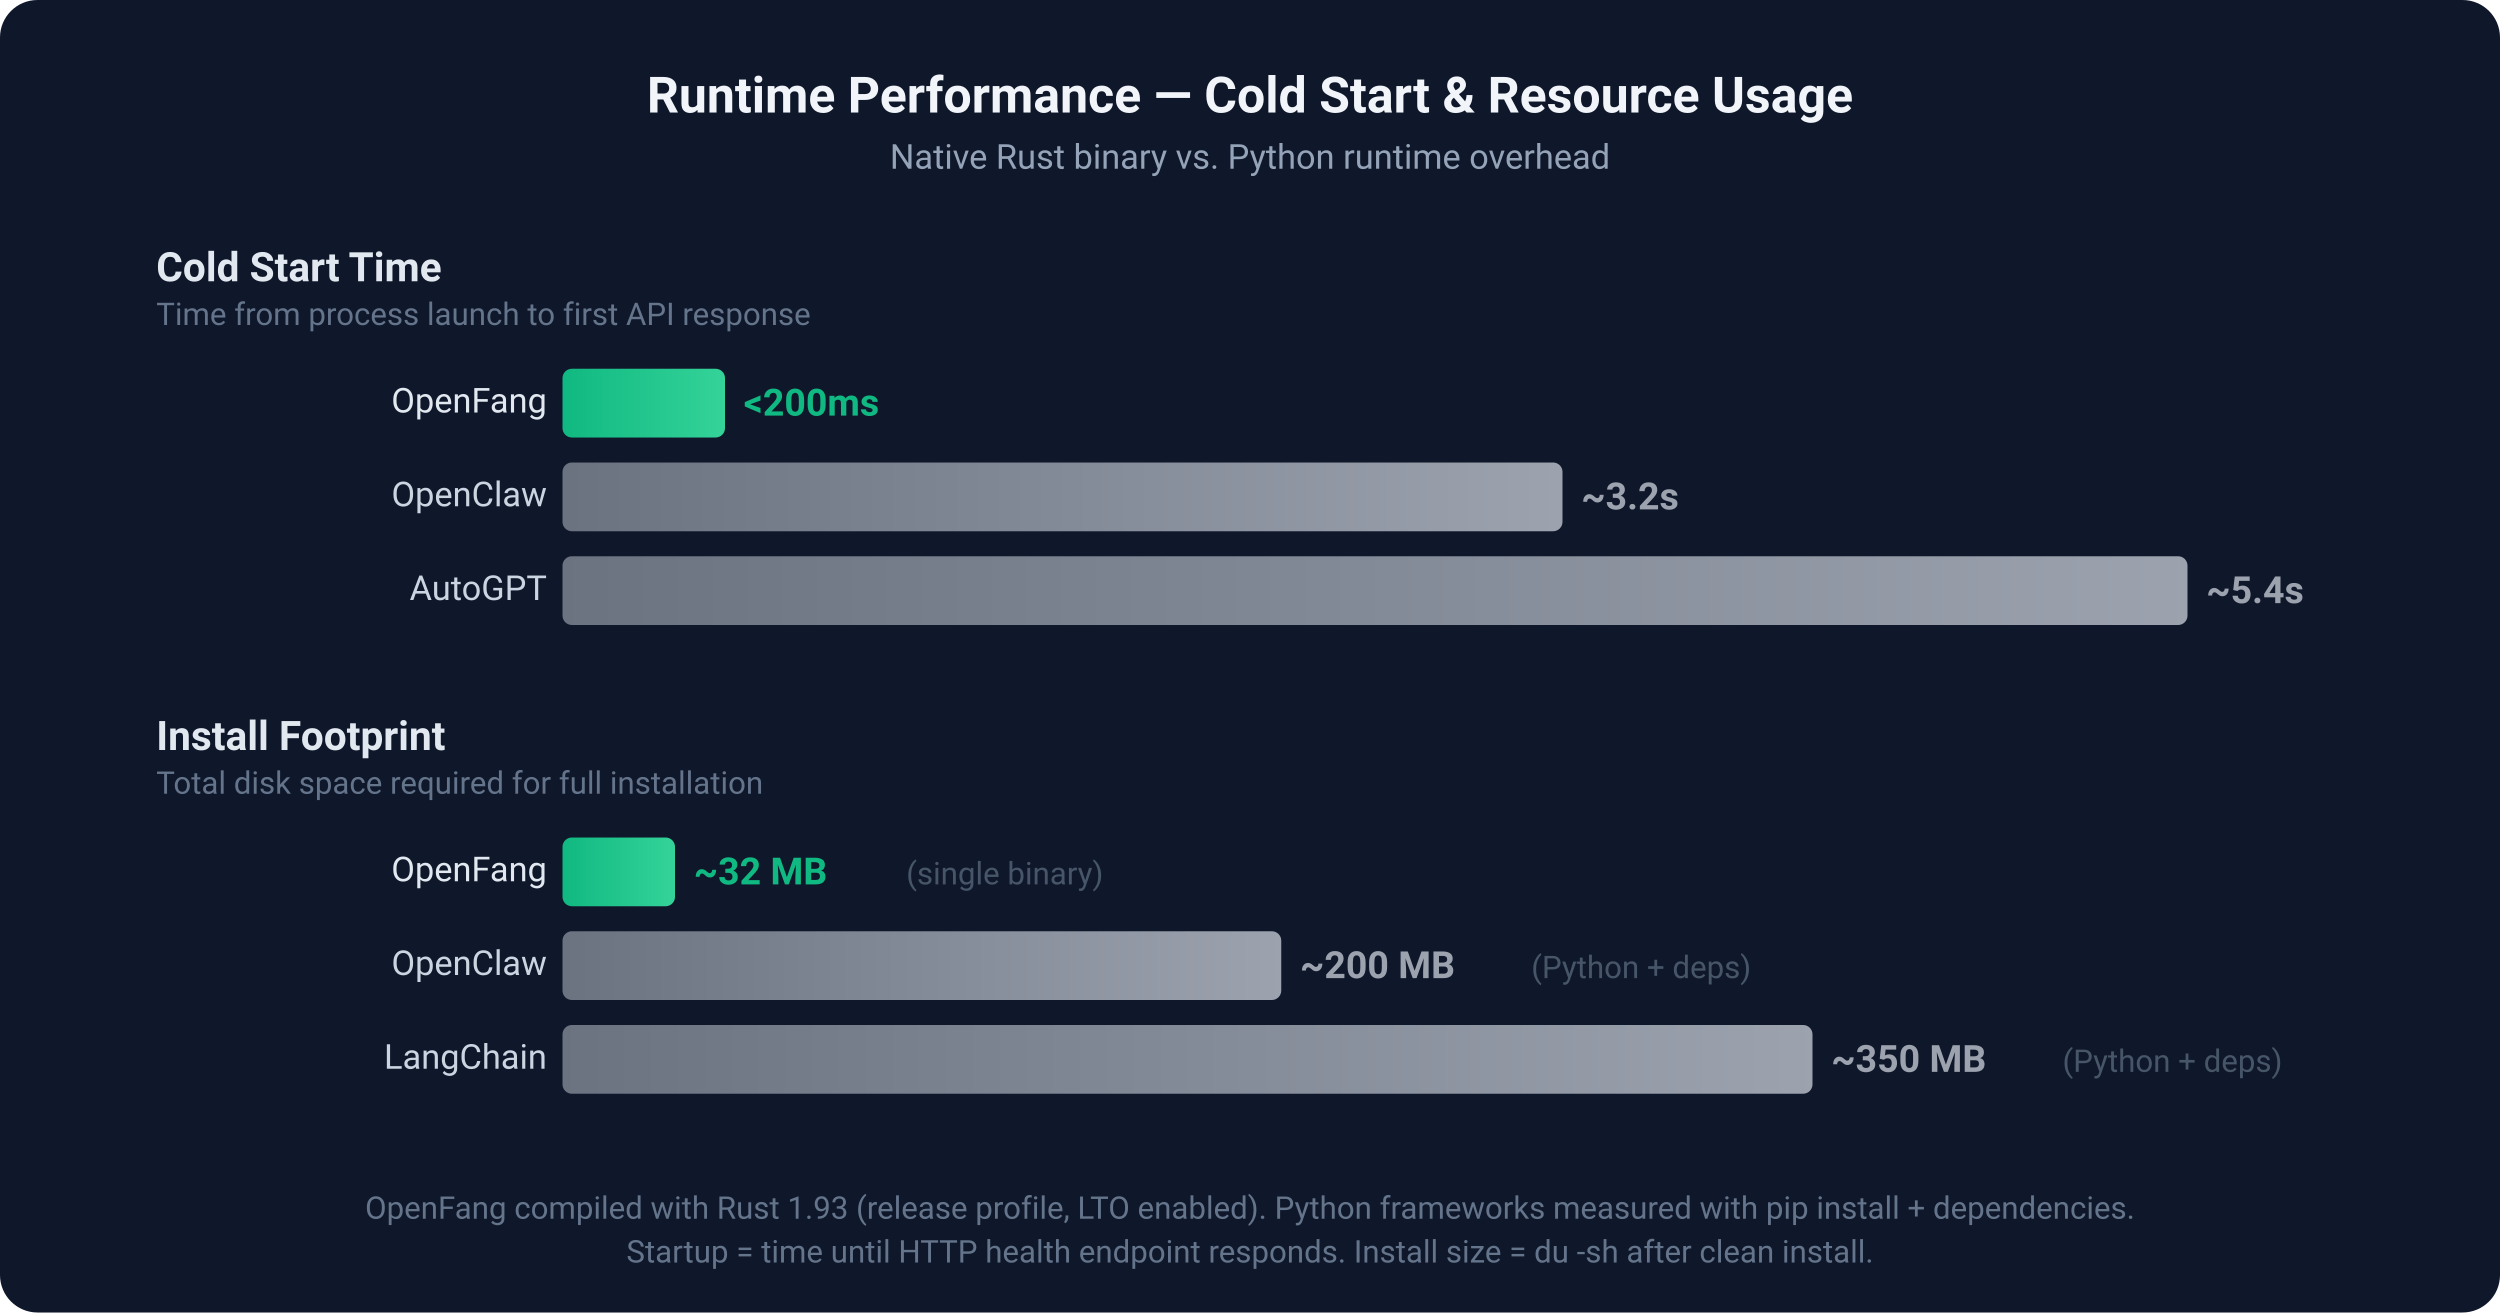
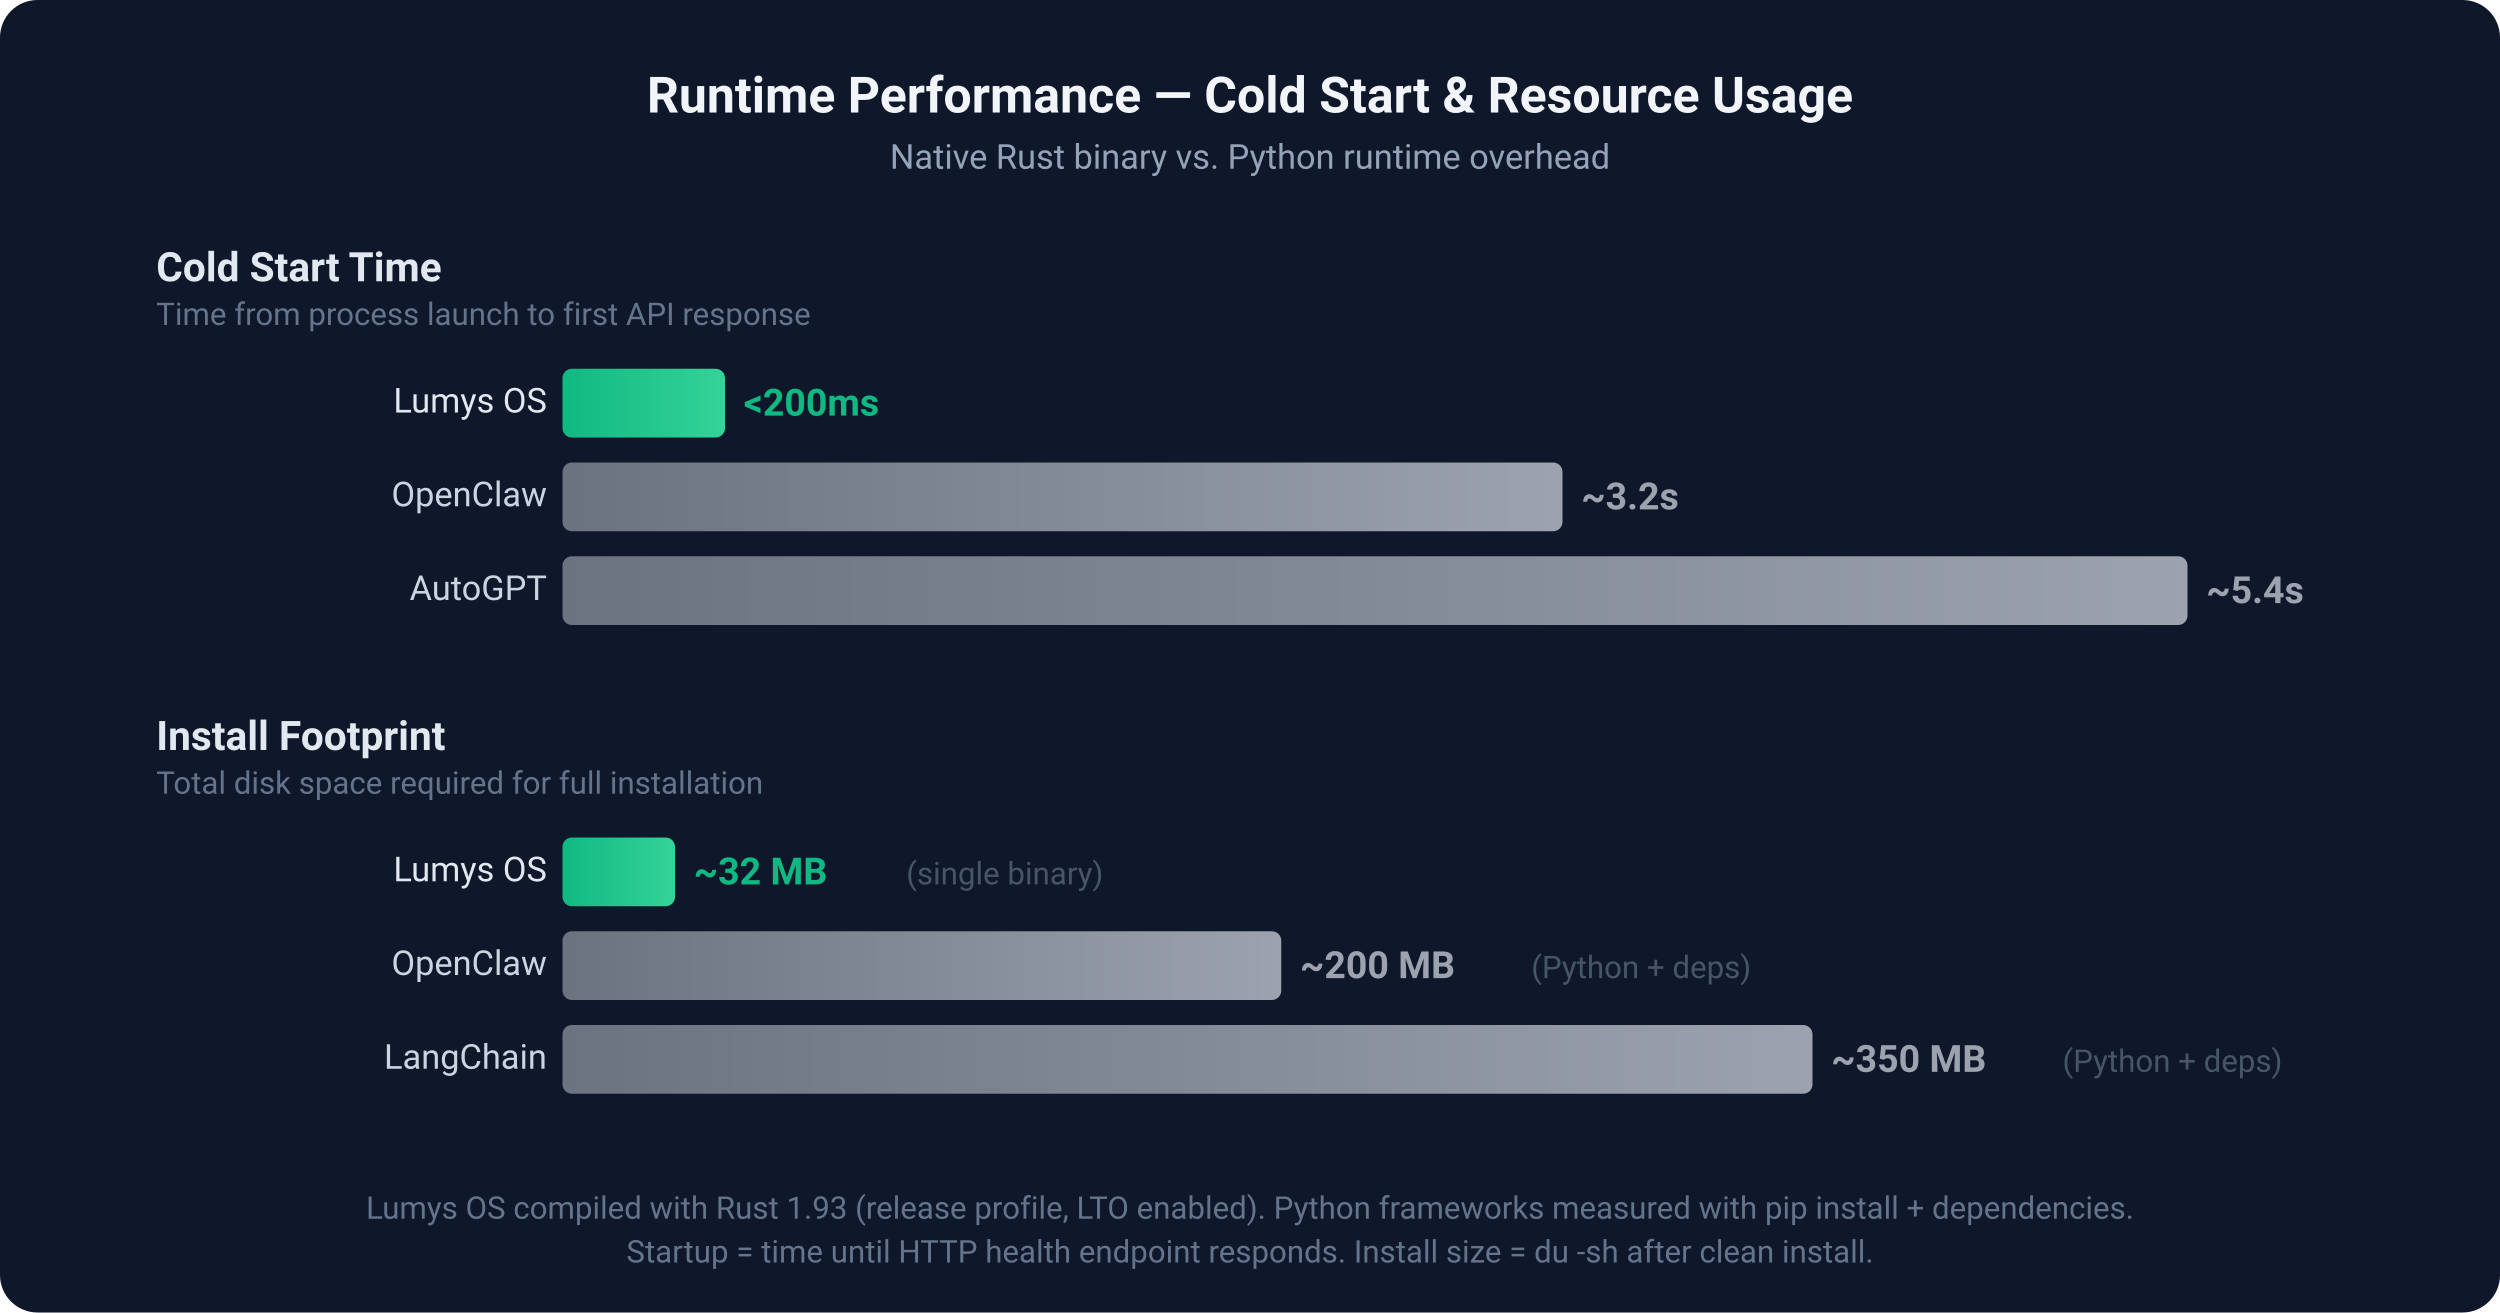
<svg xmlns="http://www.w3.org/2000/svg" viewBox="0 0 800 420" font-family="-apple-system,BlinkMacSystemFont,'Segoe UI',Roboto,Helvetica,Arial,sans-serif">
  <defs>
    <linearGradient id="pf" x1="0" y1="0" x2="1" y2="0">
      <stop offset="0%" stop-color="#10b981" />
      <stop offset="100%" stop-color="#34d399" />
    </linearGradient>
    <linearGradient id="pg" x1="0" y1="0" x2="1" y2="0">
      <stop offset="0%" stop-color="#6b7280" />
      <stop offset="100%" stop-color="#9ca3af" />
    </linearGradient>
  </defs>
  <rect width="800" height="420" rx="12" fill="#0f172a" />
  <text x="400" y="36" text-anchor="middle" fill="#f1f5f9" font-size="16" font-weight="700">Runtime Performance — Cold Start &amp; Resource Usage</text>
  <text x="400" y="54" text-anchor="middle" fill="#94a3b8" font-size="11">Native Rust binary vs. Python runtime overhead</text>
  <text x="50" y="90" fill="#e2e8f0" font-size="13" font-weight="600">Cold Start Time</text>
  <text x="50" y="104" fill="#64748b" font-size="10">Time from process launch to first API response</text>
-   <text x="175" y="132" text-anchor="end" fill="#e2e8f0" font-size="11">OpenFang</text>
+   <text x="175" y="132" text-anchor="end" fill="#e2e8f0" font-size="11">Lumys OS</text>
  <rect x="180" y="118" width="52" height="22" rx="3" fill="url(#pf)" />
  <text x="238" y="133" fill="#10b981" font-size="12" font-weight="700">&lt;200ms</text>
  <text x="175" y="162" text-anchor="end" fill="#cbd5e1" font-size="11">OpenClaw</text>
  <rect x="180" y="148" width="320" height="22" rx="3" fill="url(#pg)" />
  <text x="506" y="163" fill="#9ca3af" font-size="12" font-weight="600">~3.2s</text>
  <text x="175" y="192" text-anchor="end" fill="#cbd5e1" font-size="11">AutoGPT</text>
  <rect x="180" y="178" width="520" height="22" rx="3" fill="url(#pg)" />
  <text x="706" y="193" fill="#9ca3af" font-size="12" font-weight="600">~5.4s</text>
  <text x="50" y="240" fill="#e2e8f0" font-size="13" font-weight="600">Install Footprint</text>
  <text x="50" y="254" fill="#64748b" font-size="10">Total disk space required for full installation</text>
-   <text x="175" y="282" text-anchor="end" fill="#e2e8f0" font-size="11">OpenFang</text>
+   <text x="175" y="282" text-anchor="end" fill="#e2e8f0" font-size="11">Lumys OS</text>
  <rect x="180" y="268" width="36" height="22" rx="3" fill="url(#pf)" />
  <text x="222" y="283" fill="#10b981" font-size="12" font-weight="700">~32 MB</text>
  <text x="290" y="283" fill="#475569" font-size="10">(single binary)</text>
  <text x="175" y="312" text-anchor="end" fill="#cbd5e1" font-size="11">OpenClaw</text>
  <rect x="180" y="298" width="230" height="22" rx="3" fill="url(#pg)" />
  <text x="416" y="313" fill="#9ca3af" font-size="12" font-weight="600">~200 MB</text>
  <text x="490" y="313" fill="#475569" font-size="10">(Python + deps)</text>
  <text x="175" y="342" text-anchor="end" fill="#cbd5e1" font-size="11">LangChain</text>
  <rect x="180" y="328" width="400" height="22" rx="3" fill="url(#pg)" />
  <text x="586" y="343" fill="#9ca3af" font-size="12" font-weight="600">~350 MB</text>
  <text x="660" y="343" fill="#475569" font-size="10">(Python + deps)</text>
-   <text x="400" y="390" text-anchor="middle" fill="#64748b" font-size="10">OpenFang compiled with Rust 1.93 (release profile, LTO enabled). Python frameworks measured with pip install + dependencies.</text>
+   <text x="400" y="390" text-anchor="middle" fill="#64748b" font-size="10">Lumys OS compiled with Rust 1.93 (release profile, LTO enabled). Python frameworks measured with pip install + dependencies.</text>
  <text x="400" y="404" text-anchor="middle" fill="#64748b" font-size="10">Startup = time until HTTP health endpoint responds. Install size = du -sh after clean install.</text>
</svg>
